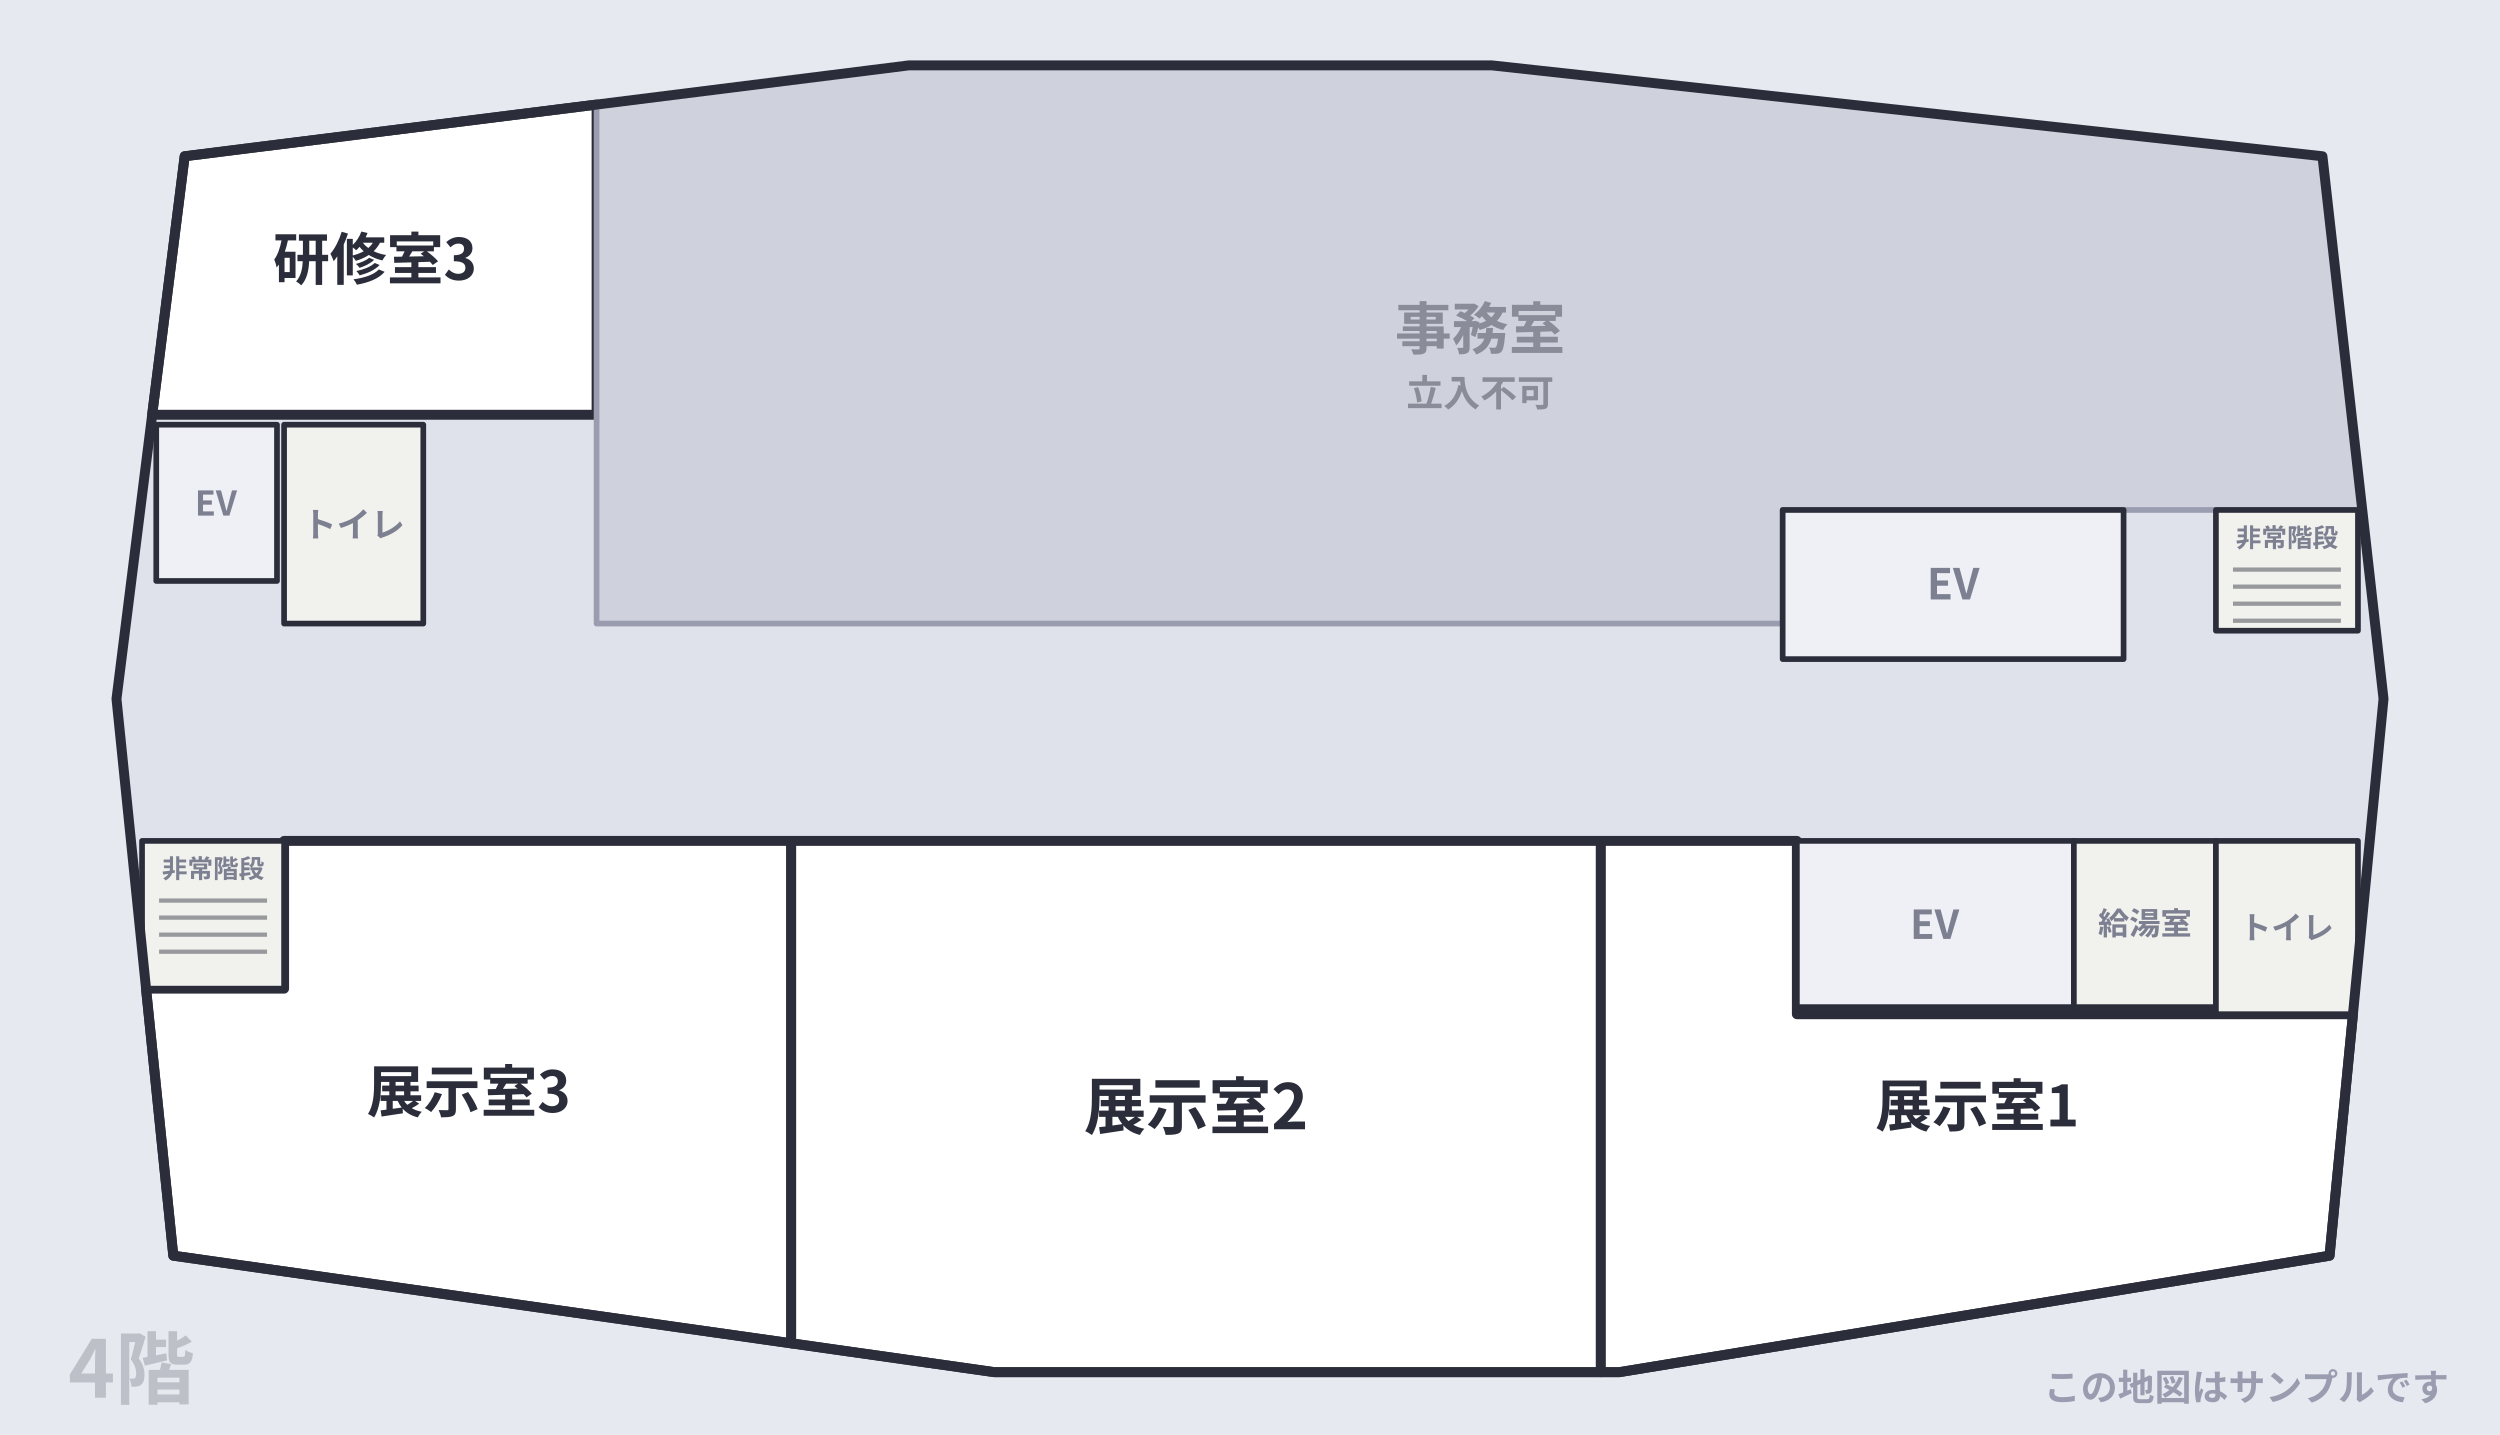
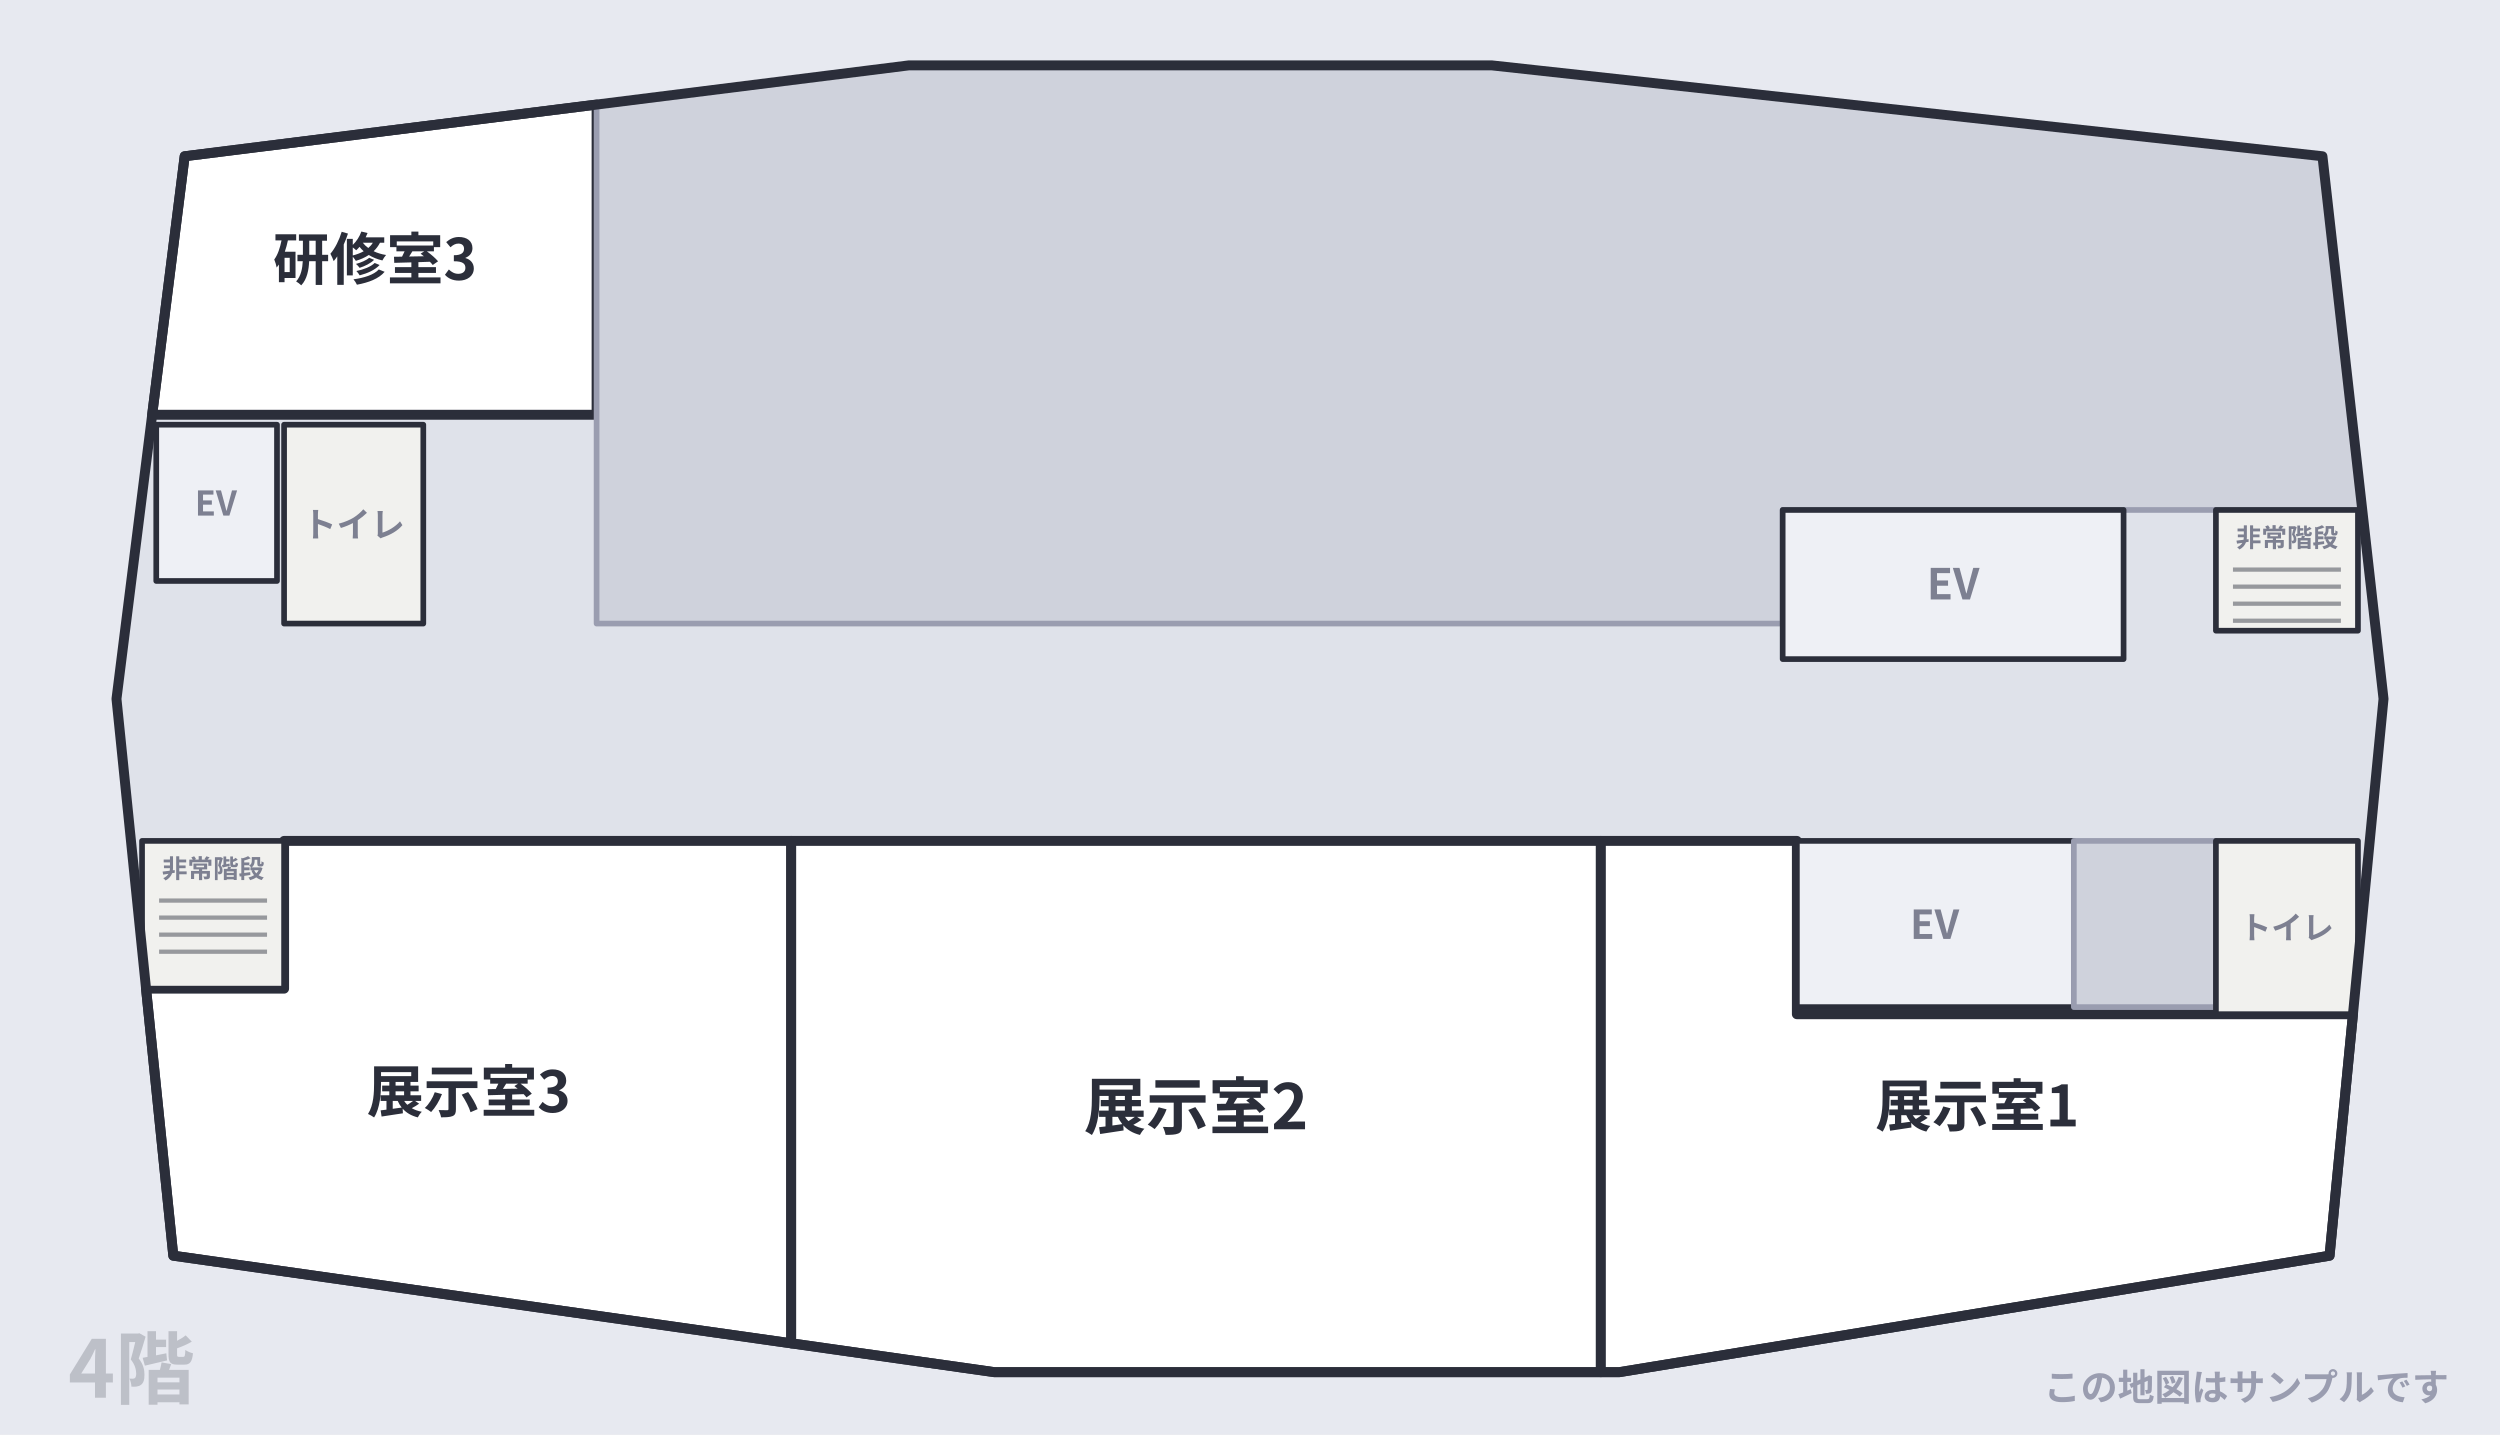
<svg xmlns="http://www.w3.org/2000/svg" viewBox="0 0 1760 1010" width="1760" height="1010">
  <rect width="1760" height="1010" fill="#e7e9f0" />
  <polygon points="130.0,110.0 640.0,46.0 1050.0,46.0 1635.0,110.0 1678.0,492.0 1640.0,884.0 1140.0,966.0 700.0,966.0 122.0,884.0 82.0,492.0" fill="#dfe2ea" />
  <polygon points="130.0,110.0 107.1,292.0 420.0,292.0 420.0,73.6 130.0,110.0 130.0,110.0" fill="#ffffff" stroke="#2b2e3a" stroke-width="7" stroke-linejoin="round" />
  <text x="264" y="197" text-anchor="middle" font-family="'Hiragino Sans','Noto Sans JP','Noto Sans CJK JP','IPAGothic',sans-serif" font-size="40" font-weight="800" fill="#2b2e3a">研修室3</text>
  <polygon points="1050.0,46.0 1635.0,110.0 1663.0,359.0 1255.0,359.0 1255.0,439.0 420.0,439.0 420.0,73.6 640.0,46.0" fill="#cfd2dc" stroke="#9a9db0" stroke-width="4" stroke-linejoin="round" />
-   <text x="1042" y="246" text-anchor="middle" font-family="'Hiragino Sans','Noto Sans JP','Noto Sans CJK JP','IPAGothic',sans-serif" font-size="40" font-weight="800" fill="#8a8d99">事務室</text>
-   <text x="1042" y="286" text-anchor="middle" font-family="'Hiragino Sans','Noto Sans JP','Noto Sans CJK JP','IPAGothic',sans-serif" font-size="26" font-weight="700" fill="#8a8d99">立入不可</text>
  <polygon points="102.8,696.0 200.0,696.0 200.0,592.0 557.0,592.0 557.0,945.7 122.0,884.0" fill="#ffffff" stroke="#2b2e3a" stroke-width="7" stroke-linejoin="round" />
  <text x="330" y="783" text-anchor="middle" font-family="'Hiragino Sans','Noto Sans JP','Noto Sans CJK JP','IPAGothic',sans-serif" font-size="40" font-weight="800" fill="#2b2e3a">展示室3</text>
  <polygon points="1127.0,592.0 1127.0,966.0 700.0,966.0 557.0,945.7 557.0,592.0" fill="#ffffff" stroke="#2b2e3a" stroke-width="7" stroke-linejoin="round" />
  <text x="842" y="795" text-anchor="middle" font-family="'Hiragino Sans','Noto Sans JP','Noto Sans CJK JP','IPAGothic',sans-serif" font-size="44" font-weight="800" fill="#2b2e3a">展示室2</text>
  <polygon points="1265.0,714.0 1656.5,714.0 1640.0,884.0 1140.0,966.0 1127.0,966.0 1127.0,592.0 1265.0,592.0" fill="#ffffff" stroke="#2b2e3a" stroke-width="7" stroke-linejoin="round" />
  <text x="1392" y="793" text-anchor="middle" font-family="'Hiragino Sans','Noto Sans JP','Noto Sans CJK JP','IPAGothic',sans-serif" font-size="40" font-weight="800" fill="#2b2e3a">展示室1</text>
  <polygon points="195.0,409.0 110.0,409.0 110.0,299.0 195.0,299.0" fill="#eef0f5" stroke="#2b2e3a" stroke-width="4" stroke-linejoin="round" />
  <text x="152" y="363" text-anchor="middle" font-family="'Hiragino Sans','Noto Sans JP','Noto Sans CJK JP','IPAGothic',sans-serif" font-size="24" font-weight="700" fill="#7d8091">EV</text>
  <polygon points="298.0,439.0 200.0,439.0 200.0,299.0 298.0,299.0" fill="#f1f1ee" stroke="#2b2e3a" stroke-width="4" stroke-linejoin="round" />
  <text x="249" y="378" text-anchor="middle" font-family="'Hiragino Sans','Noto Sans JP','Noto Sans CJK JP','IPAGothic',sans-serif" font-size="24" font-weight="700" fill="#7d8091">トイレ</text>
  <polygon points="1495.0,464.0 1255.0,464.0 1255.0,359.0 1495.0,359.0" fill="#eef0f5" stroke="#2b2e3a" stroke-width="4" stroke-linejoin="round" />
  <text x="1375" y="422" text-anchor="middle" font-family="'Hiragino Sans','Noto Sans JP','Noto Sans CJK JP','IPAGothic',sans-serif" font-size="30" font-weight="700" fill="#7d8091">EV</text>
  <polygon points="1660.0,444.0 1560.0,444.0 1560.0,359.0 1660.0,359.0" fill="#f1f1ee" stroke="#2b2e3a" stroke-width="4" stroke-linejoin="round" />
  <line x1="1572" y1="401" x2="1648" y2="401" stroke="#2b2e3a" stroke-width="3" opacity=".45" />
  <line x1="1572" y1="413" x2="1648" y2="413" stroke="#2b2e3a" stroke-width="3" opacity=".45" />
  <line x1="1572" y1="425" x2="1648" y2="425" stroke="#2b2e3a" stroke-width="3" opacity=".45" />
  <line x1="1572" y1="437" x2="1648" y2="437" stroke="#2b2e3a" stroke-width="3" opacity=".45" />
  <text x="1610" y="385" text-anchor="middle" font-family="'Hiragino Sans','Noto Sans JP','Noto Sans CJK JP','IPAGothic',sans-serif" font-size="18" font-weight="700" fill="#7d8091">非常階段</text>
  <polygon points="1460.0,709.0 1265.0,709.0 1265.0,592.0 1460.0,592.0" fill="#eef0f5" stroke="#2b2e3a" stroke-width="4" stroke-linejoin="round" />
  <text x="1362" y="661" text-anchor="middle" font-family="'Hiragino Sans','Noto Sans JP','Noto Sans CJK JP','IPAGothic',sans-serif" font-size="28" font-weight="700" fill="#7d8091">EV</text>
-   <polygon points="1560.0,709.0 1460.0,709.0 1460.0,592.0 1560.0,592.0" fill="#f1f1ee" stroke="#2b2e3a" stroke-width="4" stroke-linejoin="round" />
-   <text x="1510" y="658" text-anchor="middle" font-family="'Hiragino Sans','Noto Sans JP','Noto Sans CJK JP','IPAGothic',sans-serif" font-size="22" font-weight="700" fill="#7d8091">給湯室</text>
+   <polygon points="1560.0,709.0 1460.0,709.0 1460.0,592.0 1560.0,592.0" fill="#cfd2dc" stroke="#9a9db0" stroke-width="4" stroke-linejoin="round" />
  <polygon points="1660.0,592.0 1660.0,677.7 1656.5,714.0 1560.0,714.0 1560.0,592.0" fill="#f1f1ee" stroke="#2b2e3a" stroke-width="4" stroke-linejoin="round" />
  <text x="1610" y="661" text-anchor="middle" font-family="'Hiragino Sans','Noto Sans JP','Noto Sans CJK JP','IPAGothic',sans-serif" font-size="22" font-weight="700" fill="#7d8091">トイレ</text>
  <polygon points="200.0,696.0 102.8,696.0 100.0,668.4 100.0,592.0 200.0,592.0" fill="#f1f1ee" stroke="#2b2e3a" stroke-width="4" stroke-linejoin="round" />
  <line x1="112" y1="634" x2="188" y2="634" stroke="#2b2e3a" stroke-width="3" opacity=".45" />
  <line x1="112" y1="646" x2="188" y2="646" stroke="#2b2e3a" stroke-width="3" opacity=".45" />
  <line x1="112" y1="658" x2="188" y2="658" stroke="#2b2e3a" stroke-width="3" opacity=".45" />
  <line x1="112" y1="670" x2="188" y2="670" stroke="#2b2e3a" stroke-width="3" opacity=".45" />
  <text x="150" y="618" text-anchor="middle" font-family="'Hiragino Sans','Noto Sans JP','Noto Sans CJK JP','IPAGothic',sans-serif" font-size="18" font-weight="700" fill="#7d8091">非常階段</text>
  <polygon points="130.0,110.0 640.0,46.0 1050.0,46.0 1635.0,110.0 1678.0,492.0 1640.0,884.0 1140.0,966.0 700.0,966.0 122.0,884.0 82.0,492.0" fill="none" stroke="#2b2e3a" stroke-width="7" stroke-linejoin="round" />
  <text x="48" y="984" text-anchor="start" font-family="'Hiragino Sans','Noto Sans JP','Noto Sans CJK JP','IPAGothic',sans-serif" font-size="56" font-weight="900" fill="#2b2e3a" opacity=".22">4階</text>
  <text x="1724" y="986" text-anchor="end" font-family="'Hiragino Sans','Noto Sans JP','Noto Sans CJK JP','IPAGothic',sans-serif" font-size="26" font-weight="700" fill="#9a9db0">この地図はサンプルです</text>
</svg>
